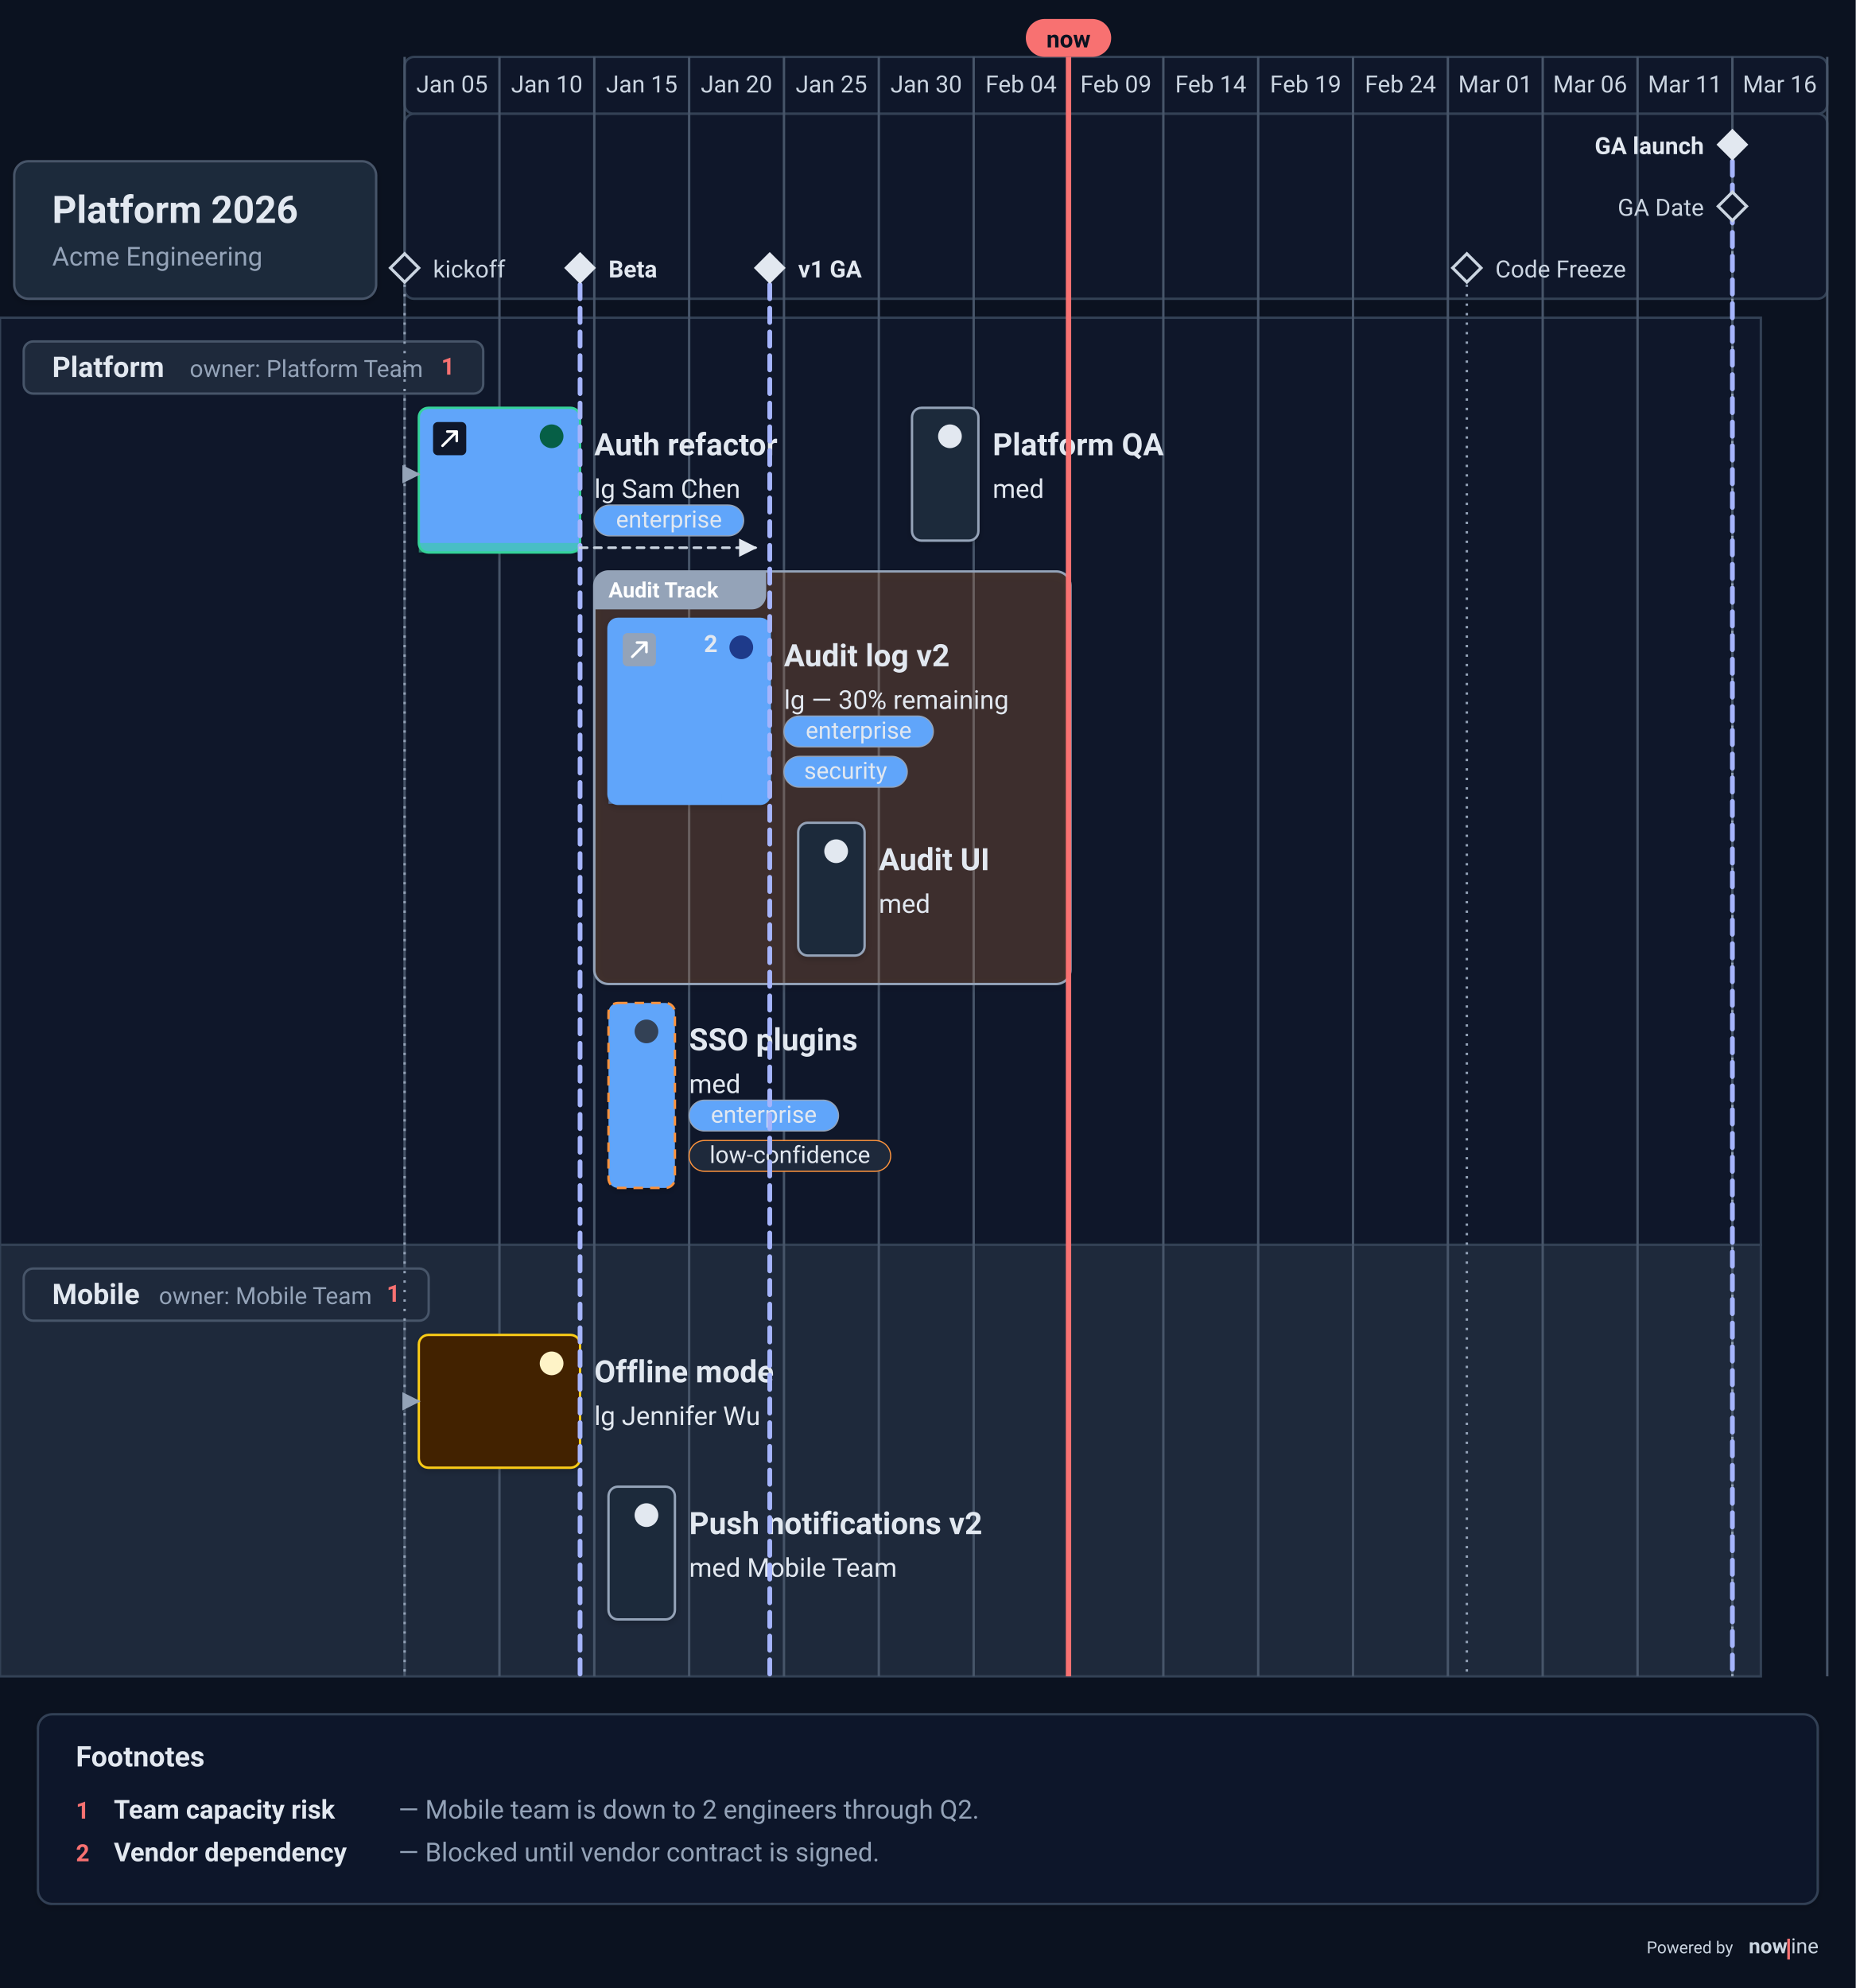
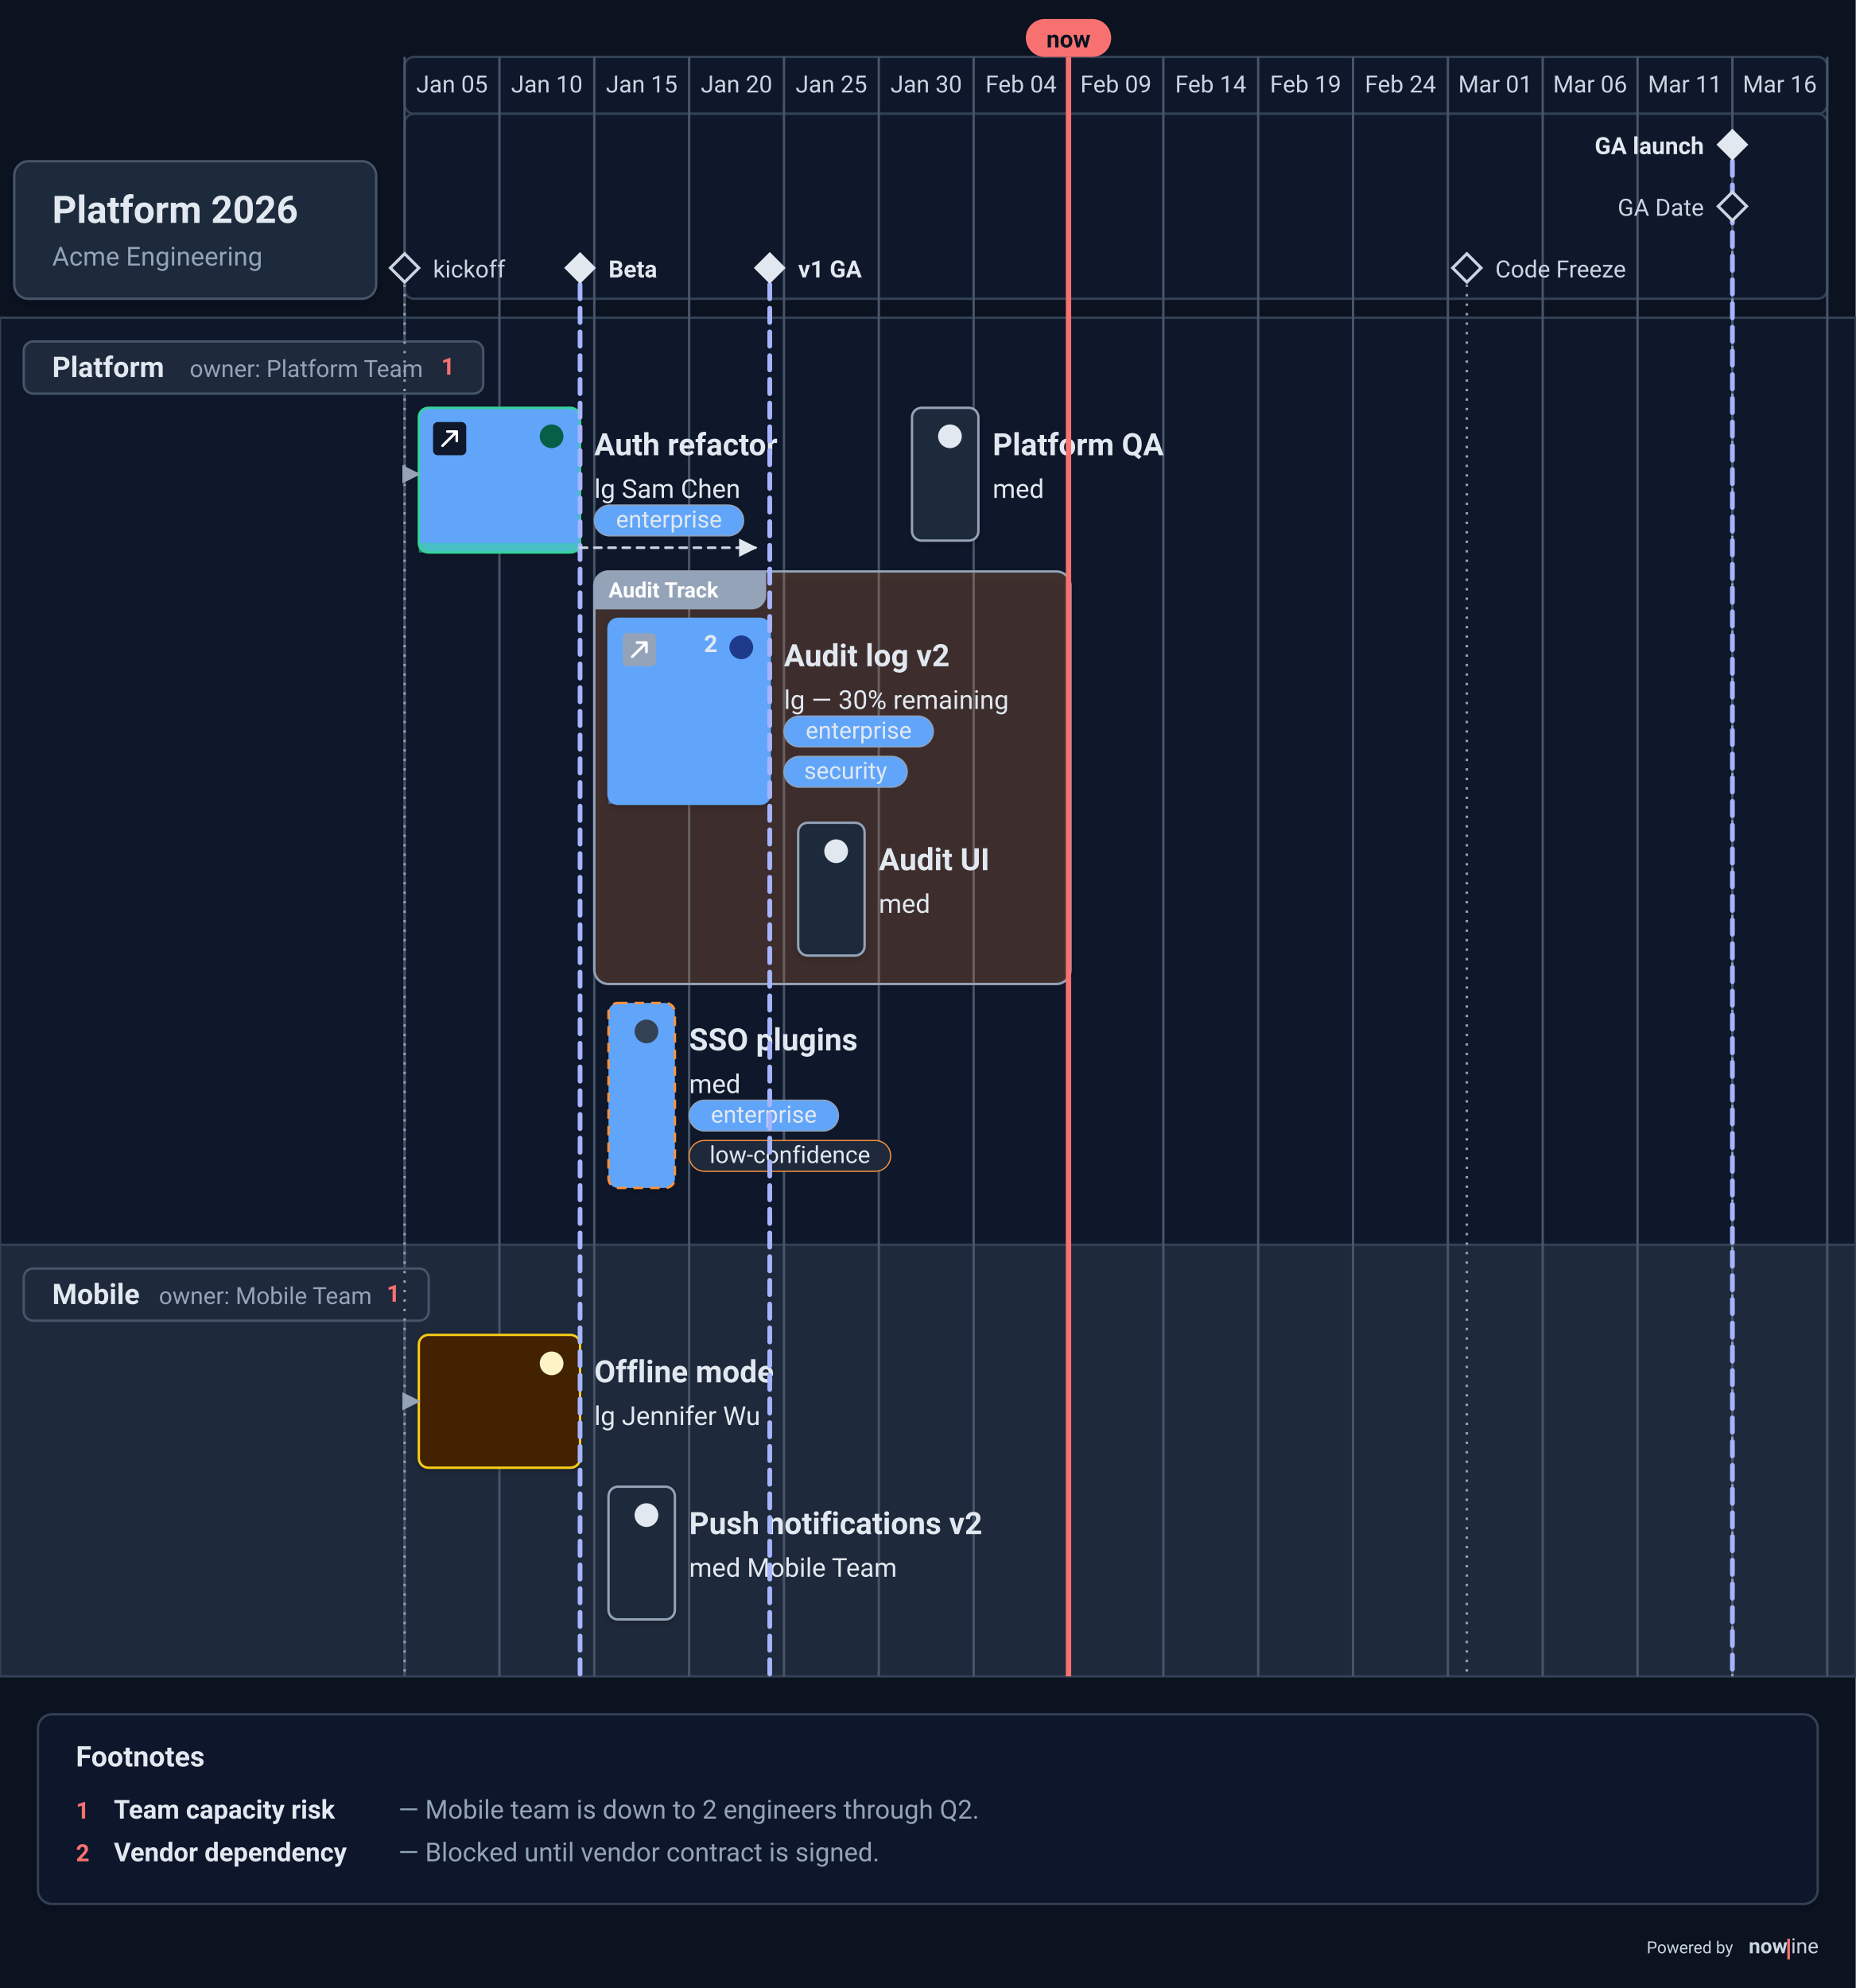
<svg xmlns="http://www.w3.org/2000/svg" data-generator="nowline" data-theme="dark" height="838.44" viewBox="0 0 782.64 838.44" width="782.64">
  <defs>
    <filter height="200%" id="nl-0-root-shadow-subtle" width="200%" x="-50%" y="-50%">
      <feGaussianBlur in="SourceAlpha" stdDeviation="1.5" />
      <feOffset dx="0" dy="1" result="offsetblur" />
      <feComponentTransfer>
        <feFuncA type="linear" slope="0.2" />
      </feComponentTransfer>
      <feMerge>
        <feMergeNode />
        <feMergeNode in="SourceGraphic" />
      </feMerge>
    </filter>
    <filter height="200%" id="nl-0-root-shadow-soft" width="200%" x="-50%" y="-50%">
      <feGaussianBlur in="SourceAlpha" stdDeviation="5" />
      <feOffset dx="0" dy="3" result="offsetblur" />
      <feComponentTransfer>
        <feFuncA type="linear" slope="0.3" />
      </feComponentTransfer>
      <feMerge>
        <feMergeNode />
        <feMergeNode in="SourceGraphic" />
      </feMerge>
    </filter>
    <filter height="200%" id="nl-0-root-shadow-hard" width="200%" x="-50%" y="-50%">
      <feGaussianBlur in="SourceAlpha" stdDeviation="0" />
      <feOffset dx="2" dy="2" result="offsetblur" />
      <feComponentTransfer>
        <feFuncA type="linear" slope="0.45" />
      </feComponentTransfer>
      <feMerge>
        <feMergeNode />
        <feMergeNode in="SourceGraphic" />
      </feMerge>
    </filter>
    <marker id="nl-0-root-arrow" viewBox="0 0 10 10" refX="9" refY="5" markerWidth="7" markerHeight="7" orient="auto">
      <path d="M 0 0 L 10 5 L 0 10 z" fill="#94a3b8" />
    </marker>
    <marker id="nl-0-root-arrow-light" viewBox="0 0 10 10" refX="9" refY="5" markerWidth="7" markerHeight="7" orient="auto">
      <path d="M 0 0 L 10 5 L 0 10 z" fill="#64748b" />
    </marker>
    <marker id="nl-0-root-arrow-dark" viewBox="0 0 10 10" refX="9" refY="5" markerWidth="7" markerHeight="7" orient="auto">
      <path d="M 0 0 L 10 5 L 0 10 z" fill="#e2e8f0" />
    </marker>
  </defs>
  <rect fill="#0b1220" height="838.44" width="782.64" x="0" y="0" />
  <g data-layer="timeline">
    <rect fill="#0f172a" height="24" rx="4" ry="4" stroke="#334155" stroke-width="1" width="600" x="170.64" y="24" />
    <rect fill="#0f172a" height="78" rx="4" ry="4" stroke="#334155" stroke-width="1" width="600" x="170.64" y="48" />
    <text fill="#cbd5e1" font-family="system-ui, -apple-system, &quot;Segoe UI&quot;, Roboto, sans-serif" font-size="10" text-anchor="middle" x="190.64" y="39">Jan 05</text>
    <text fill="#cbd5e1" font-family="system-ui, -apple-system, &quot;Segoe UI&quot;, Roboto, sans-serif" font-size="10" text-anchor="middle" x="230.64" y="39">Jan 10</text>
    <text fill="#cbd5e1" font-family="system-ui, -apple-system, &quot;Segoe UI&quot;, Roboto, sans-serif" font-size="10" text-anchor="middle" x="270.64" y="39">Jan 15</text>
    <text fill="#cbd5e1" font-family="system-ui, -apple-system, &quot;Segoe UI&quot;, Roboto, sans-serif" font-size="10" text-anchor="middle" x="310.64" y="39">Jan 20</text>
    <text fill="#cbd5e1" font-family="system-ui, -apple-system, &quot;Segoe UI&quot;, Roboto, sans-serif" font-size="10" text-anchor="middle" x="350.64" y="39">Jan 25</text>
    <text fill="#cbd5e1" font-family="system-ui, -apple-system, &quot;Segoe UI&quot;, Roboto, sans-serif" font-size="10" text-anchor="middle" x="390.64" y="39">Jan 30</text>
    <text fill="#cbd5e1" font-family="system-ui, -apple-system, &quot;Segoe UI&quot;, Roboto, sans-serif" font-size="10" text-anchor="middle" x="430.64" y="39">Feb 04</text>
    <text fill="#cbd5e1" font-family="system-ui, -apple-system, &quot;Segoe UI&quot;, Roboto, sans-serif" font-size="10" text-anchor="middle" x="470.64" y="39">Feb 09</text>
    <text fill="#cbd5e1" font-family="system-ui, -apple-system, &quot;Segoe UI&quot;, Roboto, sans-serif" font-size="10" text-anchor="middle" x="510.64" y="39">Feb 14</text>
    <text fill="#cbd5e1" font-family="system-ui, -apple-system, &quot;Segoe UI&quot;, Roboto, sans-serif" font-size="10" text-anchor="middle" x="550.64" y="39">Feb 19</text>
    <text fill="#cbd5e1" font-family="system-ui, -apple-system, &quot;Segoe UI&quot;, Roboto, sans-serif" font-size="10" text-anchor="middle" x="590.64" y="39">Feb 24</text>
    <text fill="#cbd5e1" font-family="system-ui, -apple-system, &quot;Segoe UI&quot;, Roboto, sans-serif" font-size="10" text-anchor="middle" x="630.64" y="39">Mar 01</text>
    <text fill="#cbd5e1" font-family="system-ui, -apple-system, &quot;Segoe UI&quot;, Roboto, sans-serif" font-size="10" text-anchor="middle" x="670.64" y="39">Mar 06</text>
    <text fill="#cbd5e1" font-family="system-ui, -apple-system, &quot;Segoe UI&quot;, Roboto, sans-serif" font-size="10" text-anchor="middle" x="710.64" y="39">Mar 11</text>
    <text fill="#cbd5e1" font-family="system-ui, -apple-system, &quot;Segoe UI&quot;, Roboto, sans-serif" font-size="10" text-anchor="middle" x="750.64" y="39">Mar 16</text>
  </g>
  <g data-id="platform" data-layer="swimlane-bg">
-     <rect fill="#0f172a" height="391" stroke="#334155" stroke-width="1" width="742.64" x="0" y="134" />
+     <rect fill="#0f172a" height="391" stroke="#334155" stroke-width="1" width="782.64" x="0" y="134" />
  </g>
  <g data-id="mobile" data-layer="swimlane-bg">
-     <rect fill="#1e293b" height="182" stroke="#334155" stroke-width="1" width="742.64" x="0" y="525" />
+     <rect fill="#1e293b" height="182" stroke="#334155" stroke-width="1" width="782.64" x="0" y="525" />
  </g>
  <g data-layer="grid">
    <line stroke="#475569" stroke-width="1" x1="170.64" x2="170.64" y1="24" y2="707" />
    <line stroke="#475569" stroke-width="1" x1="210.64" x2="210.64" y1="24" y2="707" />
    <line stroke="#475569" stroke-width="1" x1="250.64" x2="250.64" y1="24" y2="707" />
    <line stroke="#475569" stroke-width="1" x1="290.64" x2="290.64" y1="24" y2="707" />
    <line stroke="#475569" stroke-width="1" x1="330.64" x2="330.64" y1="24" y2="707" />
    <line stroke="#475569" stroke-width="1" x1="370.64" x2="370.64" y1="24" y2="707" />
    <line stroke="#475569" stroke-width="1" x1="410.64" x2="410.64" y1="24" y2="707" />
    <line stroke="#475569" stroke-width="1" x1="450.64" x2="450.64" y1="24" y2="707" />
    <line stroke="#475569" stroke-width="1" x1="490.64" x2="490.64" y1="24" y2="707" />
    <line stroke="#475569" stroke-width="1" x1="530.64" x2="530.64" y1="24" y2="707" />
    <line stroke="#475569" stroke-width="1" x1="570.64" x2="570.64" y1="24" y2="707" />
    <line stroke="#475569" stroke-width="1" x1="610.64" x2="610.64" y1="24" y2="707" />
    <line stroke="#475569" stroke-width="1" x1="650.64" x2="650.64" y1="24" y2="707" />
    <line stroke="#475569" stroke-width="1" x1="690.64" x2="690.64" y1="24" y2="707" />
    <line stroke="#475569" stroke-width="1" x1="730.64" x2="730.64" y1="24" y2="707" />
    <line stroke="#475569" stroke-width="1" x1="770.64" x2="770.64" y1="24" y2="707" />
  </g>
  <g data-id="platform" data-layer="swimlane">
    <rect fill="#1e293b" height="22" rx="4" ry="4" stroke="#475569" stroke-width="1" width="193.8" x="10" y="144" />
    <text fill="#e2e8f0" font-family="system-ui, -apple-system, &quot;Segoe UI&quot;, Roboto, sans-serif" font-size="12" font-weight="600" x="22" y="159">Platform</text>
    <text fill="#94a3b8" font-family="system-ui, -apple-system, &quot;Segoe UI&quot;, Roboto, sans-serif" font-size="10" x="80" y="159">owner: Platform Team</text>
    <text fill="#f87171" font-family="system-ui, -apple-system, &quot;Segoe UI&quot;, Roboto, sans-serif" font-size="10" font-weight="700" text-anchor="end" x="191.8" y="158">1</text>
    <g data-id="auth-refactor" data-layer="item">
      <rect fill="#60a5fa" filter="url(#nl-0-root-shadow-subtle)" height="61" rx="4" ry="4" stroke="#34d399" stroke-width="1" width="68" x="176.64" y="172" />
      <rect fill="#34d399" height="4" opacity="0.55" width="68" x="176.64" y="229" />
      <circle cx="232.64" cy="184" fill="#065f46" r="5" />
      <text fill="#e2e8f0" font-family="system-ui, -apple-system, &quot;Segoe UI&quot;, Roboto, sans-serif" font-size="13" font-weight="600" x="250.64" y="192">Auth refactor</text>
      <text fill="#e2e8f0" font-family="system-ui, -apple-system, &quot;Segoe UI&quot;, Roboto, sans-serif" font-size="11" x="250.64" y="210">lg Sam Chen</text>
      <a href="https://github.com/acme/auth/issues/123" rel="noopener" target="_blank">
        <rect fill="#0f172a" height="14" rx="2" ry="2" width="14" x="182.64" y="178" />
        <path d="M186.64 188 L192.64 182 M188.64 182 H192.64 V186" fill="none" stroke="#ffffff" stroke-linecap="round" stroke-linejoin="round" stroke-width="1.1" />
      </a>
      <rect fill="#60a5fa" height="13" rx="6.5" ry="6.5" stroke="#94a3b8" stroke-width="0.5" width="63" x="250.64" y="213" />
      <text fill="#e2e8f0" font-family="system-ui, -apple-system, &quot;Segoe UI&quot;, Roboto, sans-serif" font-size="10" font-style="normal" font-weight="400" text-anchor="middle" x="282.14" y="222.5">enterprise</text>
    </g>
    <g data-layer="parallel">
      <g data-id="audit-track" data-layer="group">
        <rect fill="#fb923c" fill-opacity="0.18" filter="url(#nl-0-root-shadow-subtle)" height="174" rx="6" ry="6" stroke="#94a3b8" stroke-width="1" width="200.84" x="250.64" y="241" />
        <path d="M256.64 241H323.14V251A6 6 0 0 1 317.14 257H250.64V247A6 6 0 0 1 256.64 241Z" fill="#94a3b8" />
        <text fill="#ffffff" font-family="system-ui, -apple-system, &quot;Segoe UI&quot;, Roboto, sans-serif" font-size="9" font-weight="600" x="256.64" y="252">Audit Track</text>
        <g data-id="audit-log" data-layer="item">
          <rect fill="#60a5fa" filter="url(#nl-0-root-shadow-subtle)" height="78" rx="4" ry="4" stroke="#60a5fa" stroke-width="1" width="68" x="256.64" y="261" />
          <rect fill="#60a5fa" height="4" opacity="0.55" width="47.6" x="256.64" y="335" />
          <circle cx="312.64" cy="273" fill="#1e3a8a" r="5" />
          <text fill="#e2e8f0" font-family="system-ui, -apple-system, &quot;Segoe UI&quot;, Roboto, sans-serif" font-size="13" font-weight="600" x="330.64" y="281">Audit log v2</text>
          <text fill="#e2e8f0" font-family="system-ui, -apple-system, &quot;Segoe UI&quot;, Roboto, sans-serif" font-size="11" x="330.64" y="299">lg — 30% remaining</text>
          <text fill="#e2e8f0" font-family="system-ui, -apple-system, &quot;Segoe UI&quot;, Roboto, sans-serif" font-size="10" font-weight="700" text-anchor="end" x="302.64" y="275">2</text>
          <a href="https://wiki.acme.com/audit" rel="noopener" target="_blank">
            <rect fill="#94a3b8" height="14" rx="2" ry="2" width="14" x="262.64" y="267" />
            <path d="M266.64 277 L272.64 271 M268.64 271 H272.64 V275" fill="none" stroke="#ffffff" stroke-linecap="round" stroke-linejoin="round" stroke-width="1.1" />
          </a>
          <rect fill="#60a5fa" height="13" rx="6.5" ry="6.5" stroke="#94a3b8" stroke-width="0.5" width="63" x="330.64" y="302" />
          <text fill="#e2e8f0" font-family="system-ui, -apple-system, &quot;Segoe UI&quot;, Roboto, sans-serif" font-size="10" font-style="normal" font-weight="400" text-anchor="middle" x="362.14" y="311.5">enterprise</text>
          <rect fill="#60a5fa" height="13" rx="6.5" ry="6.5" stroke="#94a3b8" stroke-width="0.5" width="52" x="330.64" y="319" />
          <text fill="#e2e8f0" font-family="system-ui, -apple-system, &quot;Segoe UI&quot;, Roboto, sans-serif" font-size="10" font-style="normal" font-weight="400" text-anchor="middle" x="356.64" y="328.5">security</text>
        </g>
        <g data-id="audit-ui" data-layer="item">
          <rect fill="#1e293b" filter="url(#nl-0-root-shadow-subtle)" height="56" rx="4" ry="4" stroke="#94a3b8" stroke-width="1" width="28" x="336.64" y="347" />
          <circle cx="352.64" cy="359" fill="#e2e8f0" r="5" />
          <text fill="#e2e8f0" font-family="system-ui, -apple-system, &quot;Segoe UI&quot;, Roboto, sans-serif" font-size="13" font-weight="600" x="370.64" y="367">Audit UI</text>
          <text fill="#e2e8f0" font-family="system-ui, -apple-system, &quot;Segoe UI&quot;, Roboto, sans-serif" font-size="11" x="370.64" y="385">med</text>
        </g>
      </g>
      <g data-id="sso" data-layer="item">
        <rect fill="#60a5fa" filter="url(#nl-0-root-shadow-subtle)" height="78" rx="4" ry="4" stroke="#fb923c" stroke-dasharray="4 3" stroke-width="1" width="28" x="256.64" y="423" />
        <circle cx="272.64" cy="435" fill="#334155" r="5" />
        <text fill="#e2e8f0" font-family="system-ui, -apple-system, &quot;Segoe UI&quot;, Roboto, sans-serif" font-size="13" font-weight="600" x="290.64" y="443">SSO plugins</text>
        <text fill="#e2e8f0" font-family="system-ui, -apple-system, &quot;Segoe UI&quot;, Roboto, sans-serif" font-size="11" x="290.64" y="461">med</text>
        <rect fill="#60a5fa" height="13" rx="6.5" ry="6.5" stroke="#94a3b8" stroke-width="0.5" width="63" x="290.64" y="464" />
        <text fill="#e2e8f0" font-family="system-ui, -apple-system, &quot;Segoe UI&quot;, Roboto, sans-serif" font-size="10" font-style="normal" font-weight="400" text-anchor="middle" x="322.14" y="473.5">enterprise</text>
        <rect fill="#1e293b" height="13" rx="6.5" ry="6.5" stroke="#fb923c" stroke-width="0.5" width="85" x="290.64" y="481" />
        <text fill="#e2e8f0" font-family="system-ui, -apple-system, &quot;Segoe UI&quot;, Roboto, sans-serif" font-size="10" font-style="normal" font-weight="400" text-anchor="middle" x="333.14" y="490.5">low-confidence</text>
      </g>
    </g>
    <g data-id="platform-qa" data-layer="item">
      <rect fill="#1e293b" filter="url(#nl-0-root-shadow-subtle)" height="56" rx="4" ry="4" stroke="#94a3b8" stroke-width="1" width="28" x="384.64" y="172" />
      <circle cx="400.64" cy="184" fill="#e2e8f0" r="5" />
      <text fill="#e2e8f0" font-family="system-ui, -apple-system, &quot;Segoe UI&quot;, Roboto, sans-serif" font-size="13" font-weight="600" x="418.64" y="192">Platform QA</text>
      <text fill="#e2e8f0" font-family="system-ui, -apple-system, &quot;Segoe UI&quot;, Roboto, sans-serif" font-size="11" x="418.64" y="210">med</text>
    </g>
  </g>
  <g data-id="mobile" data-layer="swimlane">
    <rect fill="#1e293b" height="22" rx="4" ry="4" stroke="#475569" stroke-width="1" width="170.8" x="10" y="535" />
    <text fill="#e2e8f0" font-family="system-ui, -apple-system, &quot;Segoe UI&quot;, Roboto, sans-serif" font-size="12" font-weight="600" x="22" y="550">Mobile</text>
    <text fill="#94a3b8" font-family="system-ui, -apple-system, &quot;Segoe UI&quot;, Roboto, sans-serif" font-size="10" x="67" y="550">owner: Mobile Team</text>
    <text fill="#f87171" font-family="system-ui, -apple-system, &quot;Segoe UI&quot;, Roboto, sans-serif" font-size="10" font-weight="700" text-anchor="end" x="168.8" y="549">1</text>
    <g data-id="offline" data-layer="item">
      <rect fill="#422006" filter="url(#nl-0-root-shadow-subtle)" height="56" rx="4" ry="4" stroke="#facc15" stroke-width="1" width="68" x="176.64" y="563" />
      <circle cx="232.64" cy="575" fill="#fef3c7" r="5" />
      <text fill="#e2e8f0" font-family="system-ui, -apple-system, &quot;Segoe UI&quot;, Roboto, sans-serif" font-size="13" font-weight="600" x="250.64" y="583">Offline mode</text>
      <text fill="#e2e8f0" font-family="system-ui, -apple-system, &quot;Segoe UI&quot;, Roboto, sans-serif" font-size="11" x="250.64" y="601">lg Jennifer Wu</text>
    </g>
    <g data-id="push-v2" data-layer="item">
      <rect fill="#1e293b" filter="url(#nl-0-root-shadow-subtle)" height="56" rx="4" ry="4" stroke="#94a3b8" stroke-width="1" width="28" x="256.64" y="627" />
      <circle cx="272.64" cy="639" fill="#e2e8f0" r="5" />
      <text fill="#e2e8f0" font-family="system-ui, -apple-system, &quot;Segoe UI&quot;, Roboto, sans-serif" font-size="13" font-weight="600" x="290.64" y="647">Push notifications v2</text>
      <text fill="#e2e8f0" font-family="system-ui, -apple-system, &quot;Segoe UI&quot;, Roboto, sans-serif" font-size="11" x="290.64" y="665">med Mobile Team</text>
    </g>
  </g>
  <path d="M170.64 200 L176.64 200" fill="none" marker-end="url(#nl-0-root-arrow)" stroke="#cbd5e1" stroke-linejoin="round" stroke-width="1.1" />
  <path d="M170.64 591 L176.64 591" fill="none" marker-end="url(#nl-0-root-arrow)" stroke="#cbd5e1" stroke-linejoin="round" stroke-width="1.1" />
  <line stroke="#94a3b8" stroke-dasharray="1 3" stroke-width="1" x1="170.64" x2="170.64" y1="120" y2="707" />
  <line stroke="#94a3b8" stroke-dasharray="1 3" stroke-width="1" x1="618.64" x2="618.64" y1="120" y2="707" />
  <line stroke="#94a3b8" stroke-dasharray="1 3" stroke-width="1" x1="730.64" x2="730.64" y1="94" y2="707" />
  <line stroke="#a5b4fc" stroke-dasharray="6 4" stroke-linecap="round" stroke-width="2" x1="244.64" x2="244.64" y1="120" y2="707" />
  <line stroke="#a5b4fc" stroke-dasharray="6 4" stroke-linecap="round" stroke-width="2" x1="324.64" x2="324.64" y1="120" y2="707" />
  <path d="M244.64 231 H318.64" fill="none" marker-end="url(#nl-0-root-arrow-dark)" stroke="#cbd5e1" stroke-dasharray="3 3" stroke-linecap="round" stroke-width="1.1" />
  <line stroke="#a5b4fc" stroke-dasharray="6 4" stroke-linecap="round" stroke-width="2" x1="730.64" x2="730.64" y1="68" y2="707" />
  <g data-id="kickoff" data-layer="anchor">
    <path d="M170.64 107 L176.64 113 L170.64 119 L164.64 113 Z" fill="#0f172a" stroke="#cbd5e1" stroke-width="1.25" />
    <text fill="#cbd5e1" font-family="system-ui, -apple-system, &quot;Segoe UI&quot;, Roboto, sans-serif" font-size="10" x="182.64" y="117">kickoff</text>
  </g>
  <g data-id="code-freeze" data-layer="anchor">
    <path d="M618.64 107 L624.64 113 L618.64 119 L612.64 113 Z" fill="#0f172a" stroke="#cbd5e1" stroke-width="1.25" />
    <text fill="#cbd5e1" font-family="system-ui, -apple-system, &quot;Segoe UI&quot;, Roboto, sans-serif" font-size="10" x="630.64" y="117">Code Freeze</text>
  </g>
  <g data-id="ga-date" data-layer="anchor">
    <path d="M730.64 81 L736.64 87 L730.64 93 L724.64 87 Z" fill="#0f172a" stroke="#cbd5e1" stroke-width="1.25" />
    <text fill="#cbd5e1" font-family="system-ui, -apple-system, &quot;Segoe UI&quot;, Roboto, sans-serif" font-size="10" text-anchor="end" x="718.64" y="91">GA Date</text>
  </g>
  <g data-id="beta" data-layer="milestone">
    <path d="M244.64 107 L250.64 113 L244.64 119 L238.64 113 Z" fill="#e2e8f0" stroke="#e2e8f0" stroke-width="1" />
    <text fill="#e2e8f0" font-family="system-ui, -apple-system, &quot;Segoe UI&quot;, Roboto, sans-serif" font-size="10" font-weight="600" x="256.64" y="117">Beta</text>
  </g>
  <g data-id="v1-ga" data-layer="milestone">
    <path d="M324.64 107 L330.64 113 L324.64 119 L318.64 113 Z" fill="#e2e8f0" stroke="#e2e8f0" stroke-width="1" />
    <text fill="#e2e8f0" font-family="system-ui, -apple-system, &quot;Segoe UI&quot;, Roboto, sans-serif" font-size="10" font-weight="600" x="336.64" y="117">v1 GA</text>
  </g>
  <g data-id="ga-launch" data-layer="milestone">
    <path d="M730.64 55 L736.64 61 L730.64 67 L724.64 61 Z" fill="#e2e8f0" stroke="#e2e8f0" stroke-width="1" />
    <text fill="#e2e8f0" font-family="system-ui, -apple-system, &quot;Segoe UI&quot;, Roboto, sans-serif" font-size="10" font-weight="600" text-anchor="end" x="718.64" y="65">GA launch</text>
  </g>
  <g data-layer="nowline">
    <line stroke="#f87171" stroke-width="2.25" x1="450.64" x2="450.64" y1="24" y2="707" />
    <rect fill="#f87171" height="16" rx="8" ry="8" width="36" x="432.64" y="8" />
    <text fill="#0b1220" font-family="system-ui, -apple-system, &quot;Segoe UI&quot;, Roboto, sans-serif" font-size="10" font-weight="700" text-anchor="middle" x="450.64" y="20">now</text>
  </g>
  <g data-layer="footnotes">
    <rect fill="#0f172a" filter="url(#nl-0-root-shadow-subtle)" height="80" rx="6" ry="6" stroke="#334155" stroke-width="1" width="750.64" x="16" y="723" />
    <text fill="#e2e8f0" font-family="system-ui, -apple-system, &quot;Segoe UI&quot;, Roboto, sans-serif" font-size="12" font-weight="700" x="32" y="745">Footnotes</text>
    <text fill="#f87171" font-family="system-ui, -apple-system, &quot;Segoe UI&quot;, Roboto, sans-serif" font-size="10" font-weight="700" x="32" y="767">1</text>
    <text fill="#e2e8f0" font-family="system-ui, -apple-system, &quot;Segoe UI&quot;, Roboto, sans-serif" font-size="11" font-weight="600" x="48" y="767">Team capacity risk</text>
    <text fill="#94a3b8" font-family="system-ui, -apple-system, &quot;Segoe UI&quot;, Roboto, sans-serif" font-size="11" x="168" y="767">— Mobile team is down to 2 engineers through Q2.</text>
    <text fill="#f87171" font-family="system-ui, -apple-system, &quot;Segoe UI&quot;, Roboto, sans-serif" font-size="10" font-weight="700" x="32" y="785">2</text>
    <text fill="#e2e8f0" font-family="system-ui, -apple-system, &quot;Segoe UI&quot;, Roboto, sans-serif" font-size="11" font-weight="600" x="48" y="785">Vendor dependency</text>
    <text fill="#94a3b8" font-family="system-ui, -apple-system, &quot;Segoe UI&quot;, Roboto, sans-serif" font-size="11" x="168" y="785">— Blocked until vendor contract is signed.</text>
  </g>
  <g data-id="nl-0-root-header" data-layer="header">
    <rect fill="#1e293b" filter="url(#nl-0-root-shadow-subtle)" height="58" rx="6" ry="6" stroke="#475569" stroke-width="1" width="152.64" x="6" y="68" />
    <text fill="#e2e8f0" font-family="system-ui, -apple-system, &quot;Segoe UI&quot;, Roboto, sans-serif" font-size="16" font-weight="600" x="22" y="94">Platform 2026</text>
    <text fill="#94a3b8" font-family="system-ui, -apple-system, &quot;Segoe UI&quot;, Roboto, sans-serif" font-size="11" x="22" y="112">Acme Engineering</text>
  </g>
  <a aria-label="Powered by nowline" href="https://nowline.io" rel="noopener" target="_blank">
    <g data-layer="attribution">
      <g transform="translate(694.48 815) scale(0.22)">
        <text fill="#cbd5e1" font-family="system-ui, -apple-system, &quot;Segoe UI&quot;, Roboto, sans-serif" font-size="32" font-weight="400" x="0" y="40">Powered by</text>
        <text fill="#cbd5e1" font-family="system-ui, -apple-system, &quot;Segoe UI&quot;, Roboto, sans-serif" font-size="40" font-weight="700" x="195.6" y="40">now</text>
        <rect fill="#f87171" height="40" width="5" x="269.6" y="12" />
        <text fill="#cbd5e1" font-family="system-ui, -apple-system, &quot;Segoe UI&quot;, Roboto, sans-serif" font-size="40" font-weight="400" x="276.6" y="40">ine</text>
      </g>
    </g>
  </a>
</svg>
